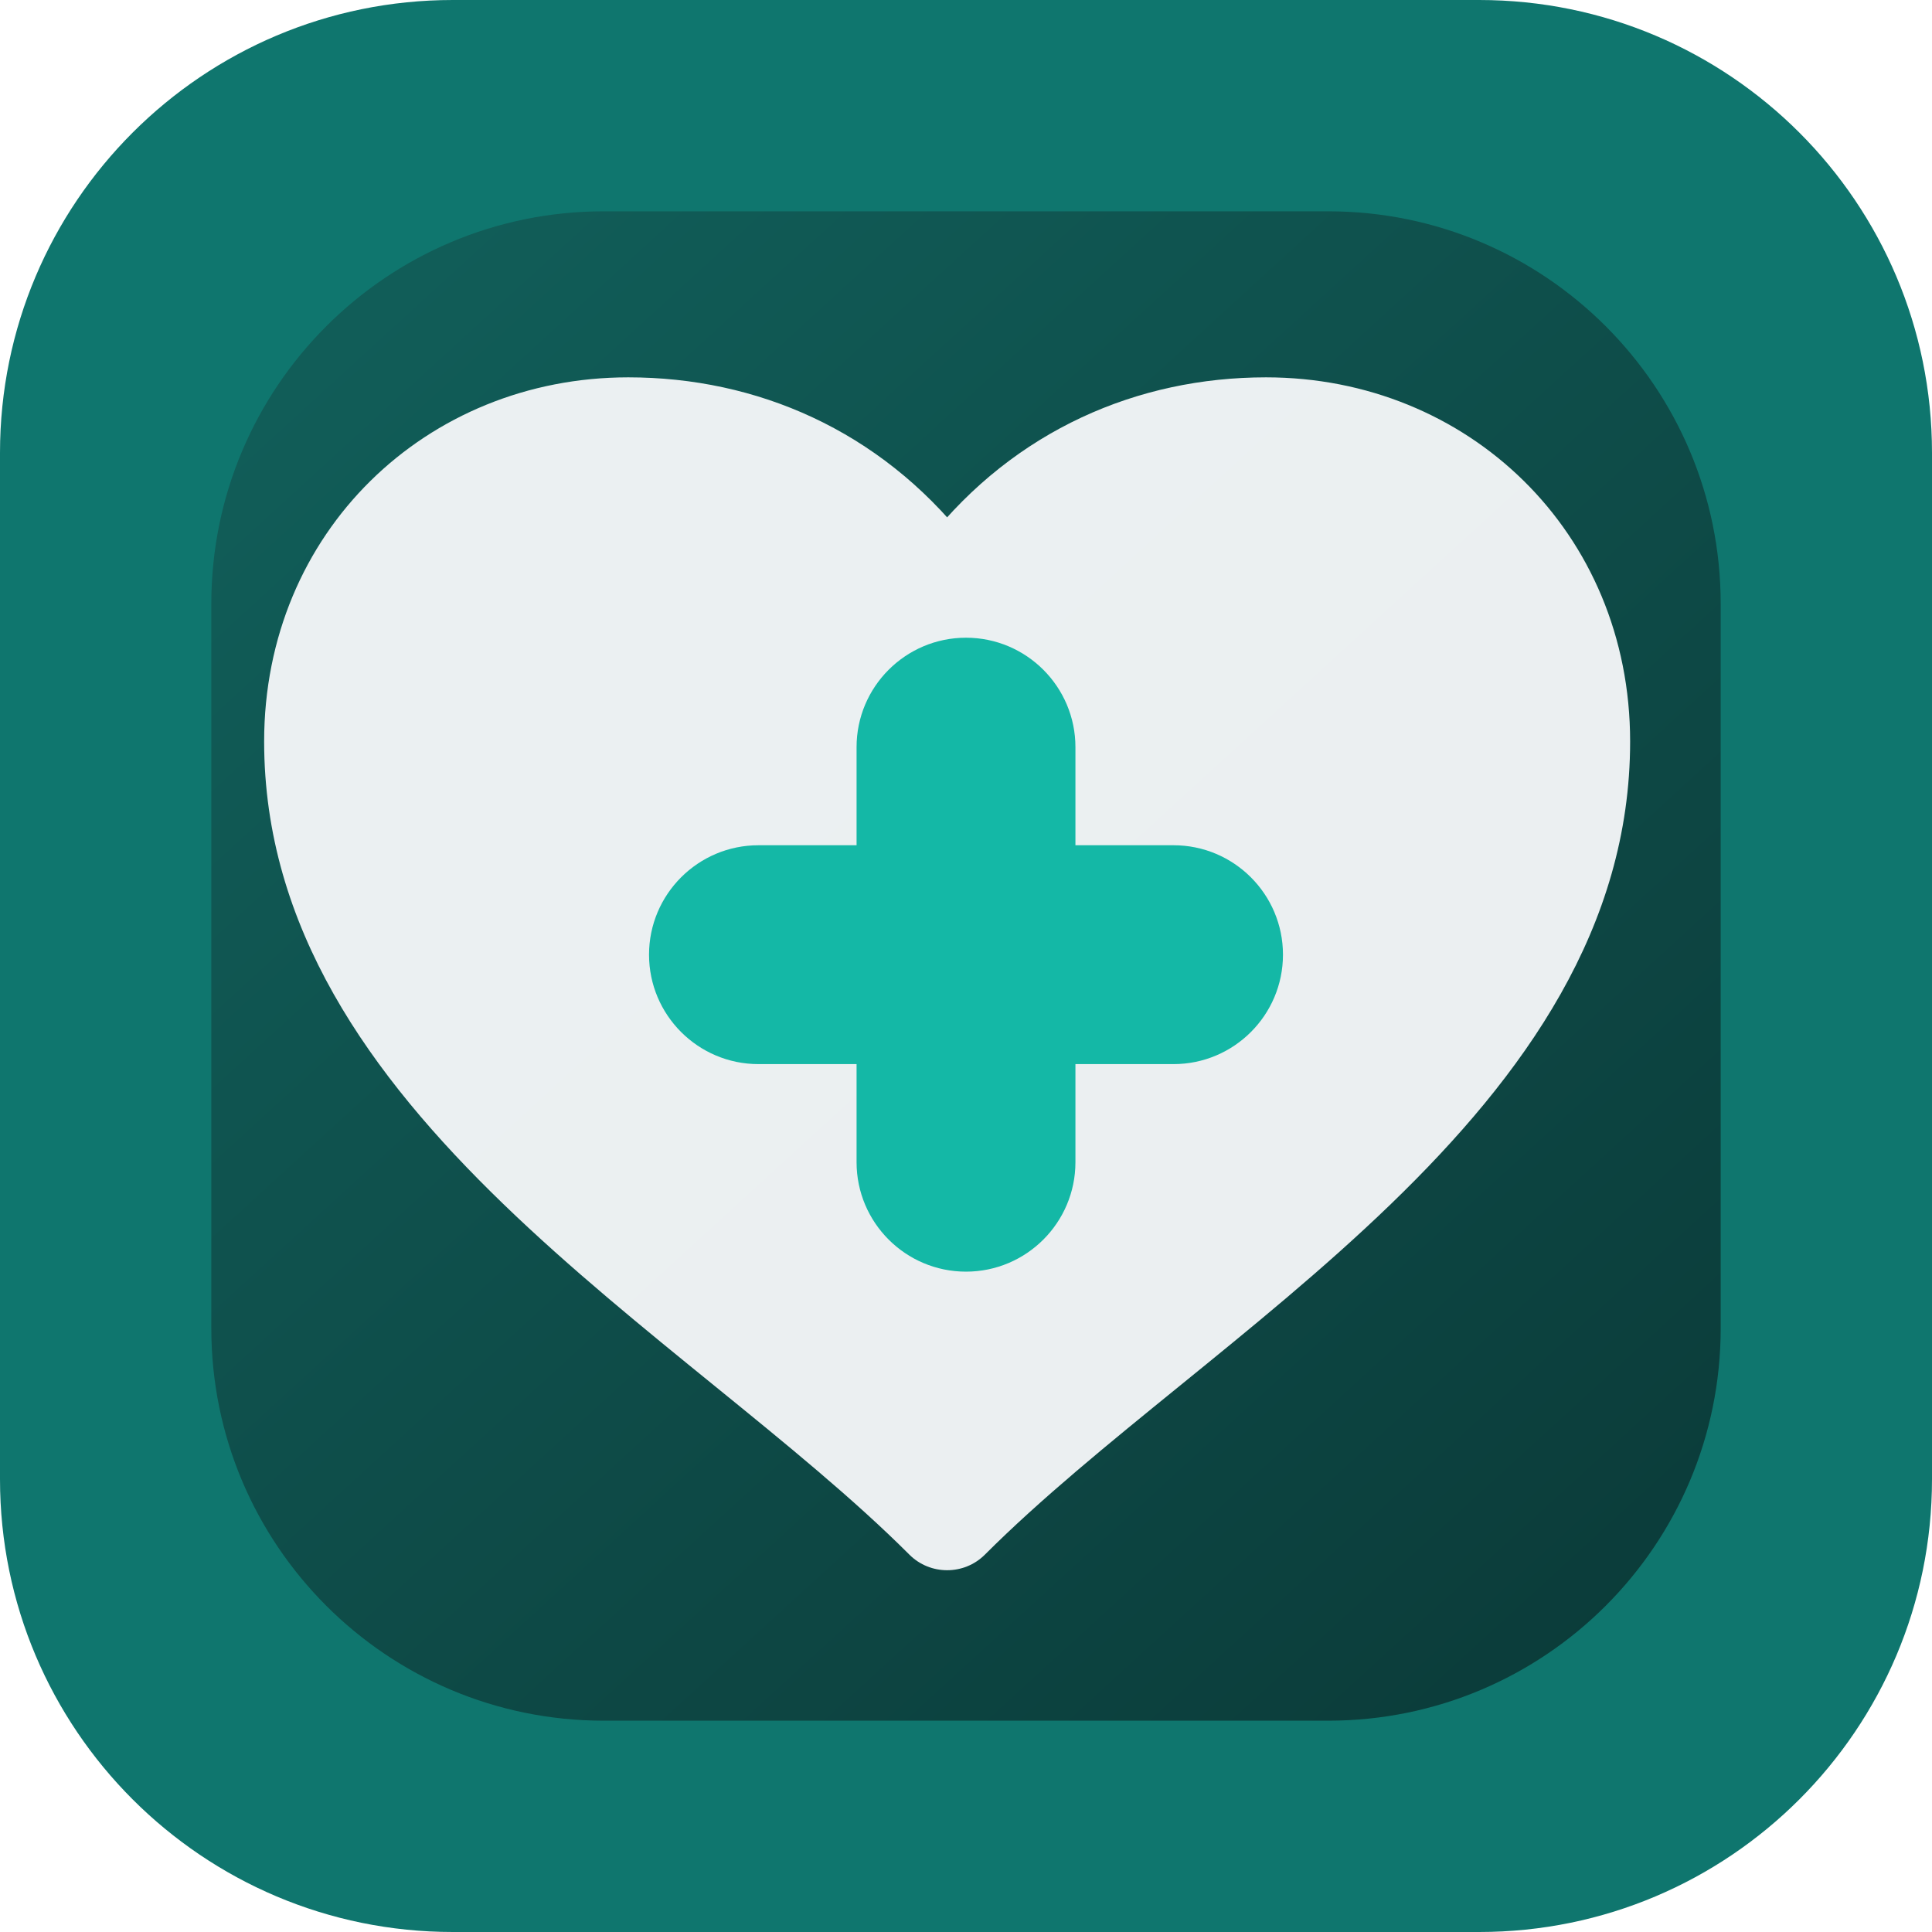
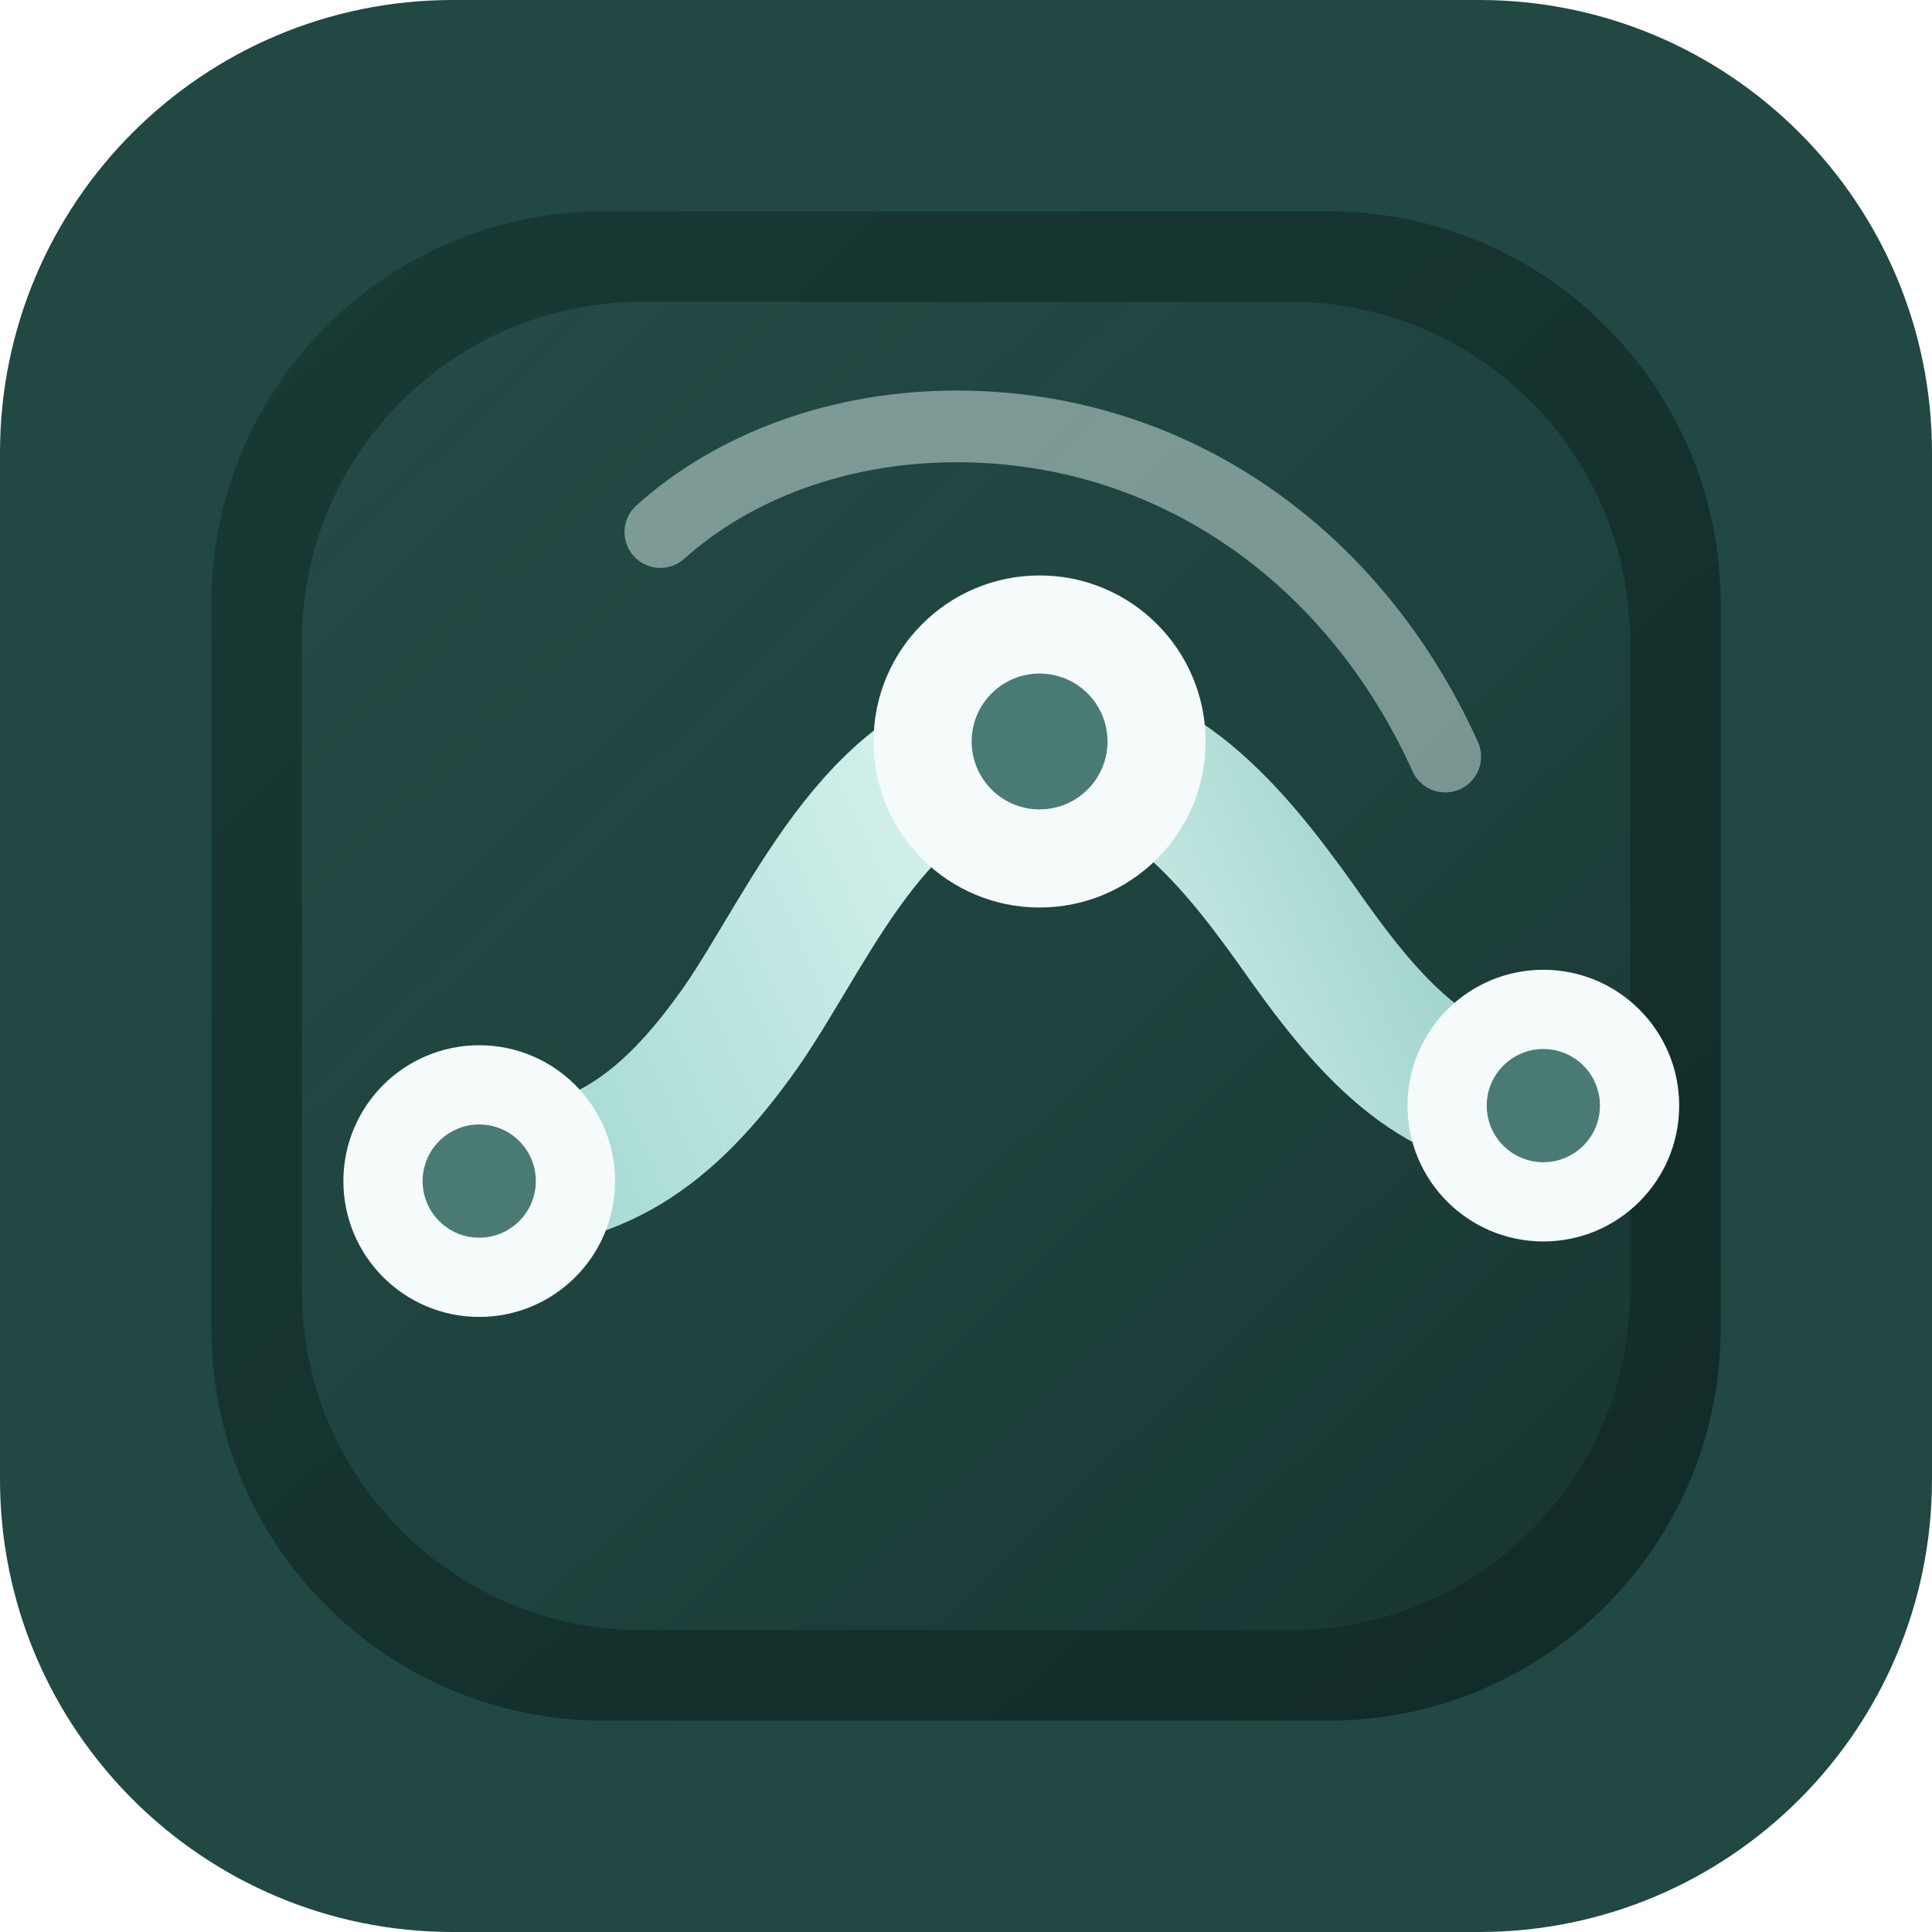
<svg xmlns="http://www.w3.org/2000/svg" viewBox="0 0 1024 1024" fill="none">
-   <rect width="1024" height="1024" rx="240" fill="#0F766E" />
+   <rect width="1024" height="1024" rx="240" fill="#214843" />
  <rect x="112" y="112" width="800" height="800" rx="208" fill="url(#panel)" />
-   <path d="M512 286c-46-58-111-86-179-86-107 0-193 82-193 193 0 197 224 313 342 431 11 11 29 11 40 0 118-118 342-234 342-431 0-111-86-193-193-193-68 0-133 28-179 86Z" fill="#F8FAFC" fill-opacity=".94" />
-   <path d="M512 338c-32 0-58 26-58 58v52h-52c-32 0-58 26-58 58s26 58 58 58h52v52c0 32 26 58 58 58s58-26 58-58v-52h52c32 0 58-26 58-58s-26-58-58-58h-52v-52c0-32-26-58-58-58Z" fill="#14B8A6" />
+   <rect x="160" y="160" width="704" height="704" rx="180" fill="url(#surface)" fill-opacity=".9" />
+   <path d="M254 626C315 626 353 601 393 544C431 489 468 393 551 393C612 393 652 441 687 490C724 543 760 586 818 586" stroke="url(#trail)" stroke-width="74" stroke-linecap="round" />
+   <circle cx="254" cy="626" r="72" fill="#F4FBFA" />
+   <circle cx="551" cy="393" r="88" fill="#F4FBFA" />
+   <circle cx="818" cy="586" r="72" fill="#F4FBFA" />
+   <circle cx="254" cy="626" r="30" fill="#4A7A74" />
+   <circle cx="551" cy="393" r="36" fill="#4A7A74" />
+   <circle cx="818" cy="586" r="30" fill="#4A7A74" />
+   <path d="M350 282C389 247 445 226 507 226C622 226 718 295 766 401" stroke="#D8ECE8" stroke-opacity=".5" stroke-width="38" stroke-linecap="round" />
  <defs>
-     <linearGradient id="panel" x1="176" y1="144" x2="864" y2="896" gradientUnits="userSpaceOnUse">
-       <stop stop-color="#115E59" />
-       <stop offset="1" stop-color="#0B3B39" />
+     <linearGradient id="panel" x1="164" y1="144" x2="860" y2="892" gradientUnits="userSpaceOnUse">
+       <stop stop-color="#183934" />
+       <stop offset="1" stop-color="#122B28" />
+     </linearGradient>
+     <linearGradient id="surface" x1="188" y1="176" x2="836" y2="848" gradientUnits="userSpaceOnUse">
+       <stop stop-color="#264E49" stop-opacity=".95" />
+       <stop offset=".55" stop-color="#214742" stop-opacity=".88" />
+       <stop offset="1" stop-color="#183733" stop-opacity=".96" />
+     </linearGradient>
+     <linearGradient id="trail" x1="254" y1="640" x2="818" y2="392" gradientUnits="userSpaceOnUse">
+       <stop stop-color="#9DD7CF" />
+       <stop offset=".52" stop-color="#D7F1ED" />
+       <stop offset="1" stop-color="#87C7BE" />
    </linearGradient>
  </defs>
</svg>
